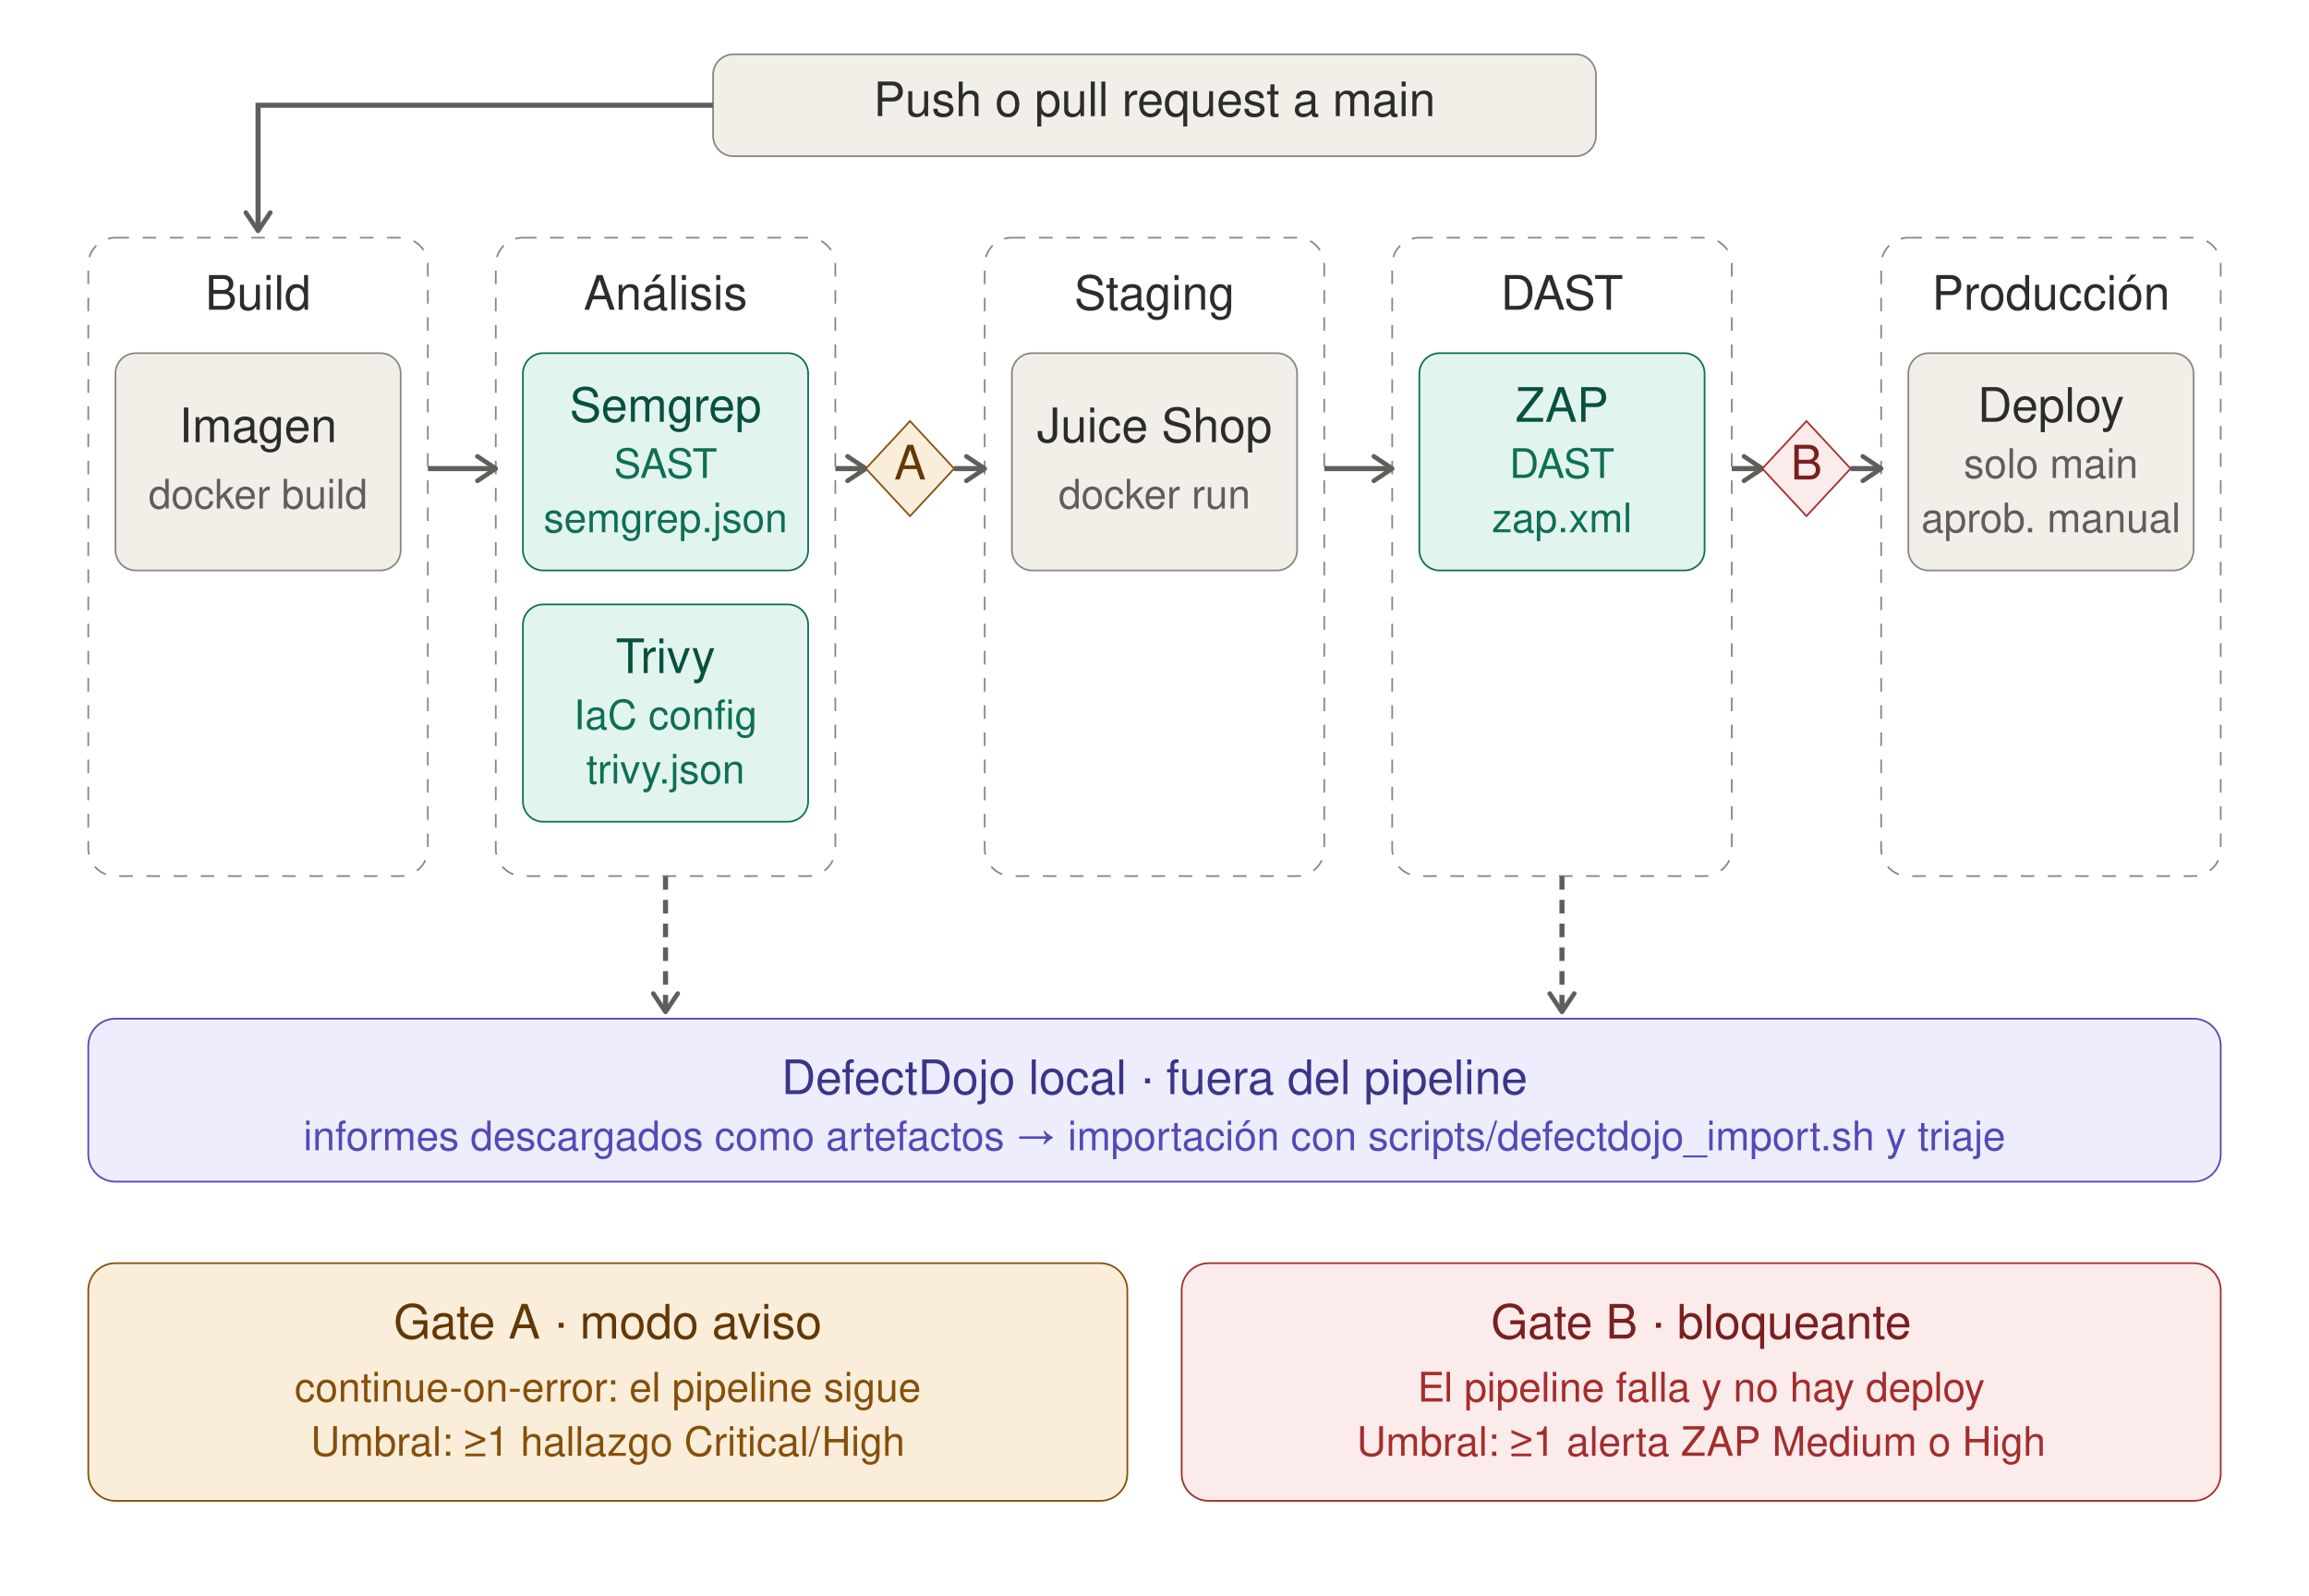
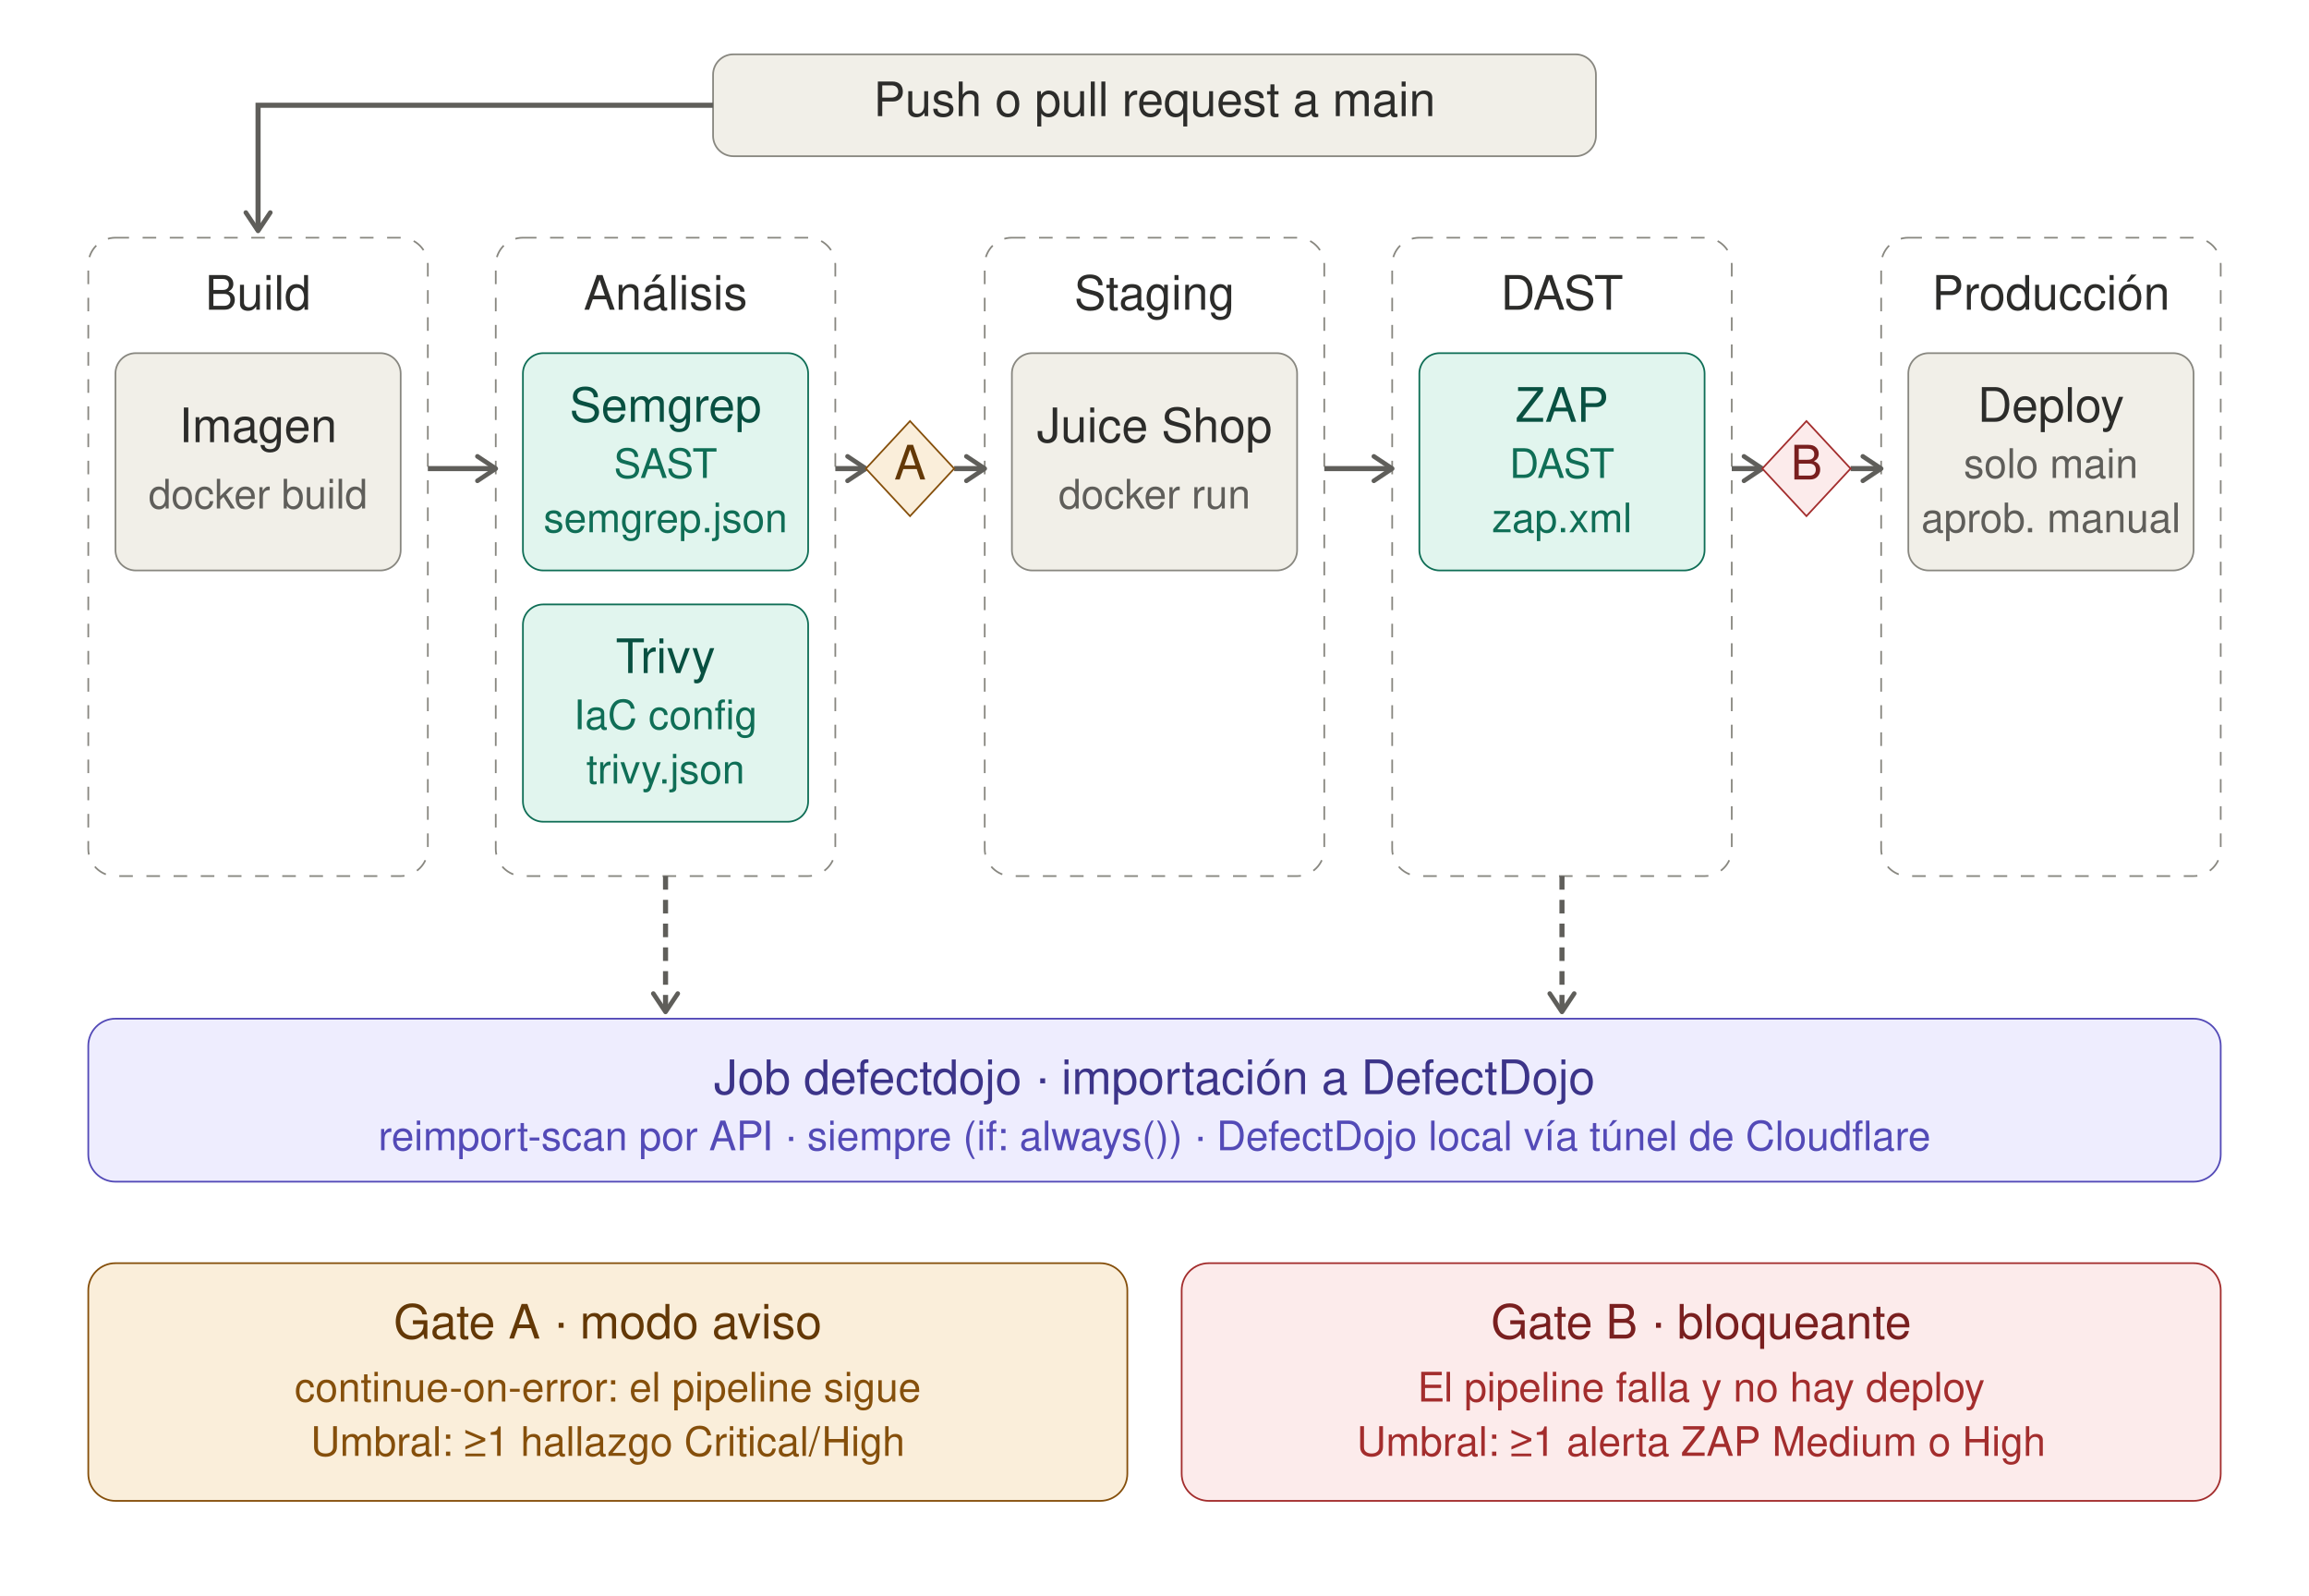
<svg xmlns="http://www.w3.org/2000/svg" width="1360" height="940" viewBox="0 0 680 470" role="img">
  <style>
text{font-family:-apple-system,"Segoe UI",Helvetica,Arial,sans-serif}
.t{font-size:14px;fill:#2C2C2A}
.ts{font-size:12px;fill:#5F5E5A}
.th{font-size:14px;font-weight:500;fill:#2C2C2A}
rect.box,g.box&gt;rect{fill:#F1EFE8;stroke:#888780}
.cont{fill:none;stroke:#888780}
.arr{stroke:#5F5E5A;stroke-width:1.5;fill:none}
.c-teal&gt;rect,.c-teal&gt;polygon{fill:#E1F5EE;stroke:#0F6E56}.c-teal .th{fill:#085041}.c-teal .ts{fill:#0F6E56}
.c-amber&gt;rect,.c-amber&gt;polygon{fill:#FAEEDA;stroke:#854F0B}.c-amber .th{fill:#633806}.c-amber .ts{fill:#854F0B}
.c-red&gt;rect,.c-red&gt;polygon{fill:#FCEBEB;stroke:#A32D2D}.c-red .th{fill:#791F1F}.c-red .ts{fill:#A32D2D}
.c-purple&gt;rect,.c-purple&gt;polygon{fill:#EEEDFE;stroke:#534AB7}.c-purple .th{fill:#3C3489}.c-purple .ts{fill:#534AB7}
</style>
  <defs>
    <marker id="arrow" viewBox="0 0 10 10" refX="8" refY="5" markerWidth="6" markerHeight="6" orient="auto-start-reverse">
      <path d="M2 1L8 5L2 9" fill="none" stroke="#5F5E5A" stroke-width="1.5" stroke-linecap="round" stroke-linejoin="round" />
    </marker>
  </defs>
  <rect width="680" height="470" fill="#FFFFFF" />
  <rect class="box" x="210" y="16" width="260" height="30" rx="6" stroke-width="0.5" />
  <text class="t" x="340" y="31" text-anchor="middle" dominant-baseline="central">Push o pull request a main</text>
  <path d="M210 31 H76 V68" class="arr" fill="none" marker-end="url(#arrow)" />
  <rect class="cont" x="26" y="70" width="100" height="188" rx="8" stroke-width="0.5" stroke-dasharray="4 4" />
  <rect class="cont" x="146" y="70" width="100" height="188" rx="8" stroke-width="0.5" stroke-dasharray="4 4" />
  <rect class="cont" x="290" y="70" width="100" height="188" rx="8" stroke-width="0.5" stroke-dasharray="4 4" />
  <rect class="cont" x="410" y="70" width="100" height="188" rx="8" stroke-width="0.5" stroke-dasharray="4 4" />
  <rect class="cont" x="554" y="70" width="100" height="188" rx="8" stroke-width="0.5" stroke-dasharray="4 4" />
  <text class="th" x="76" y="88" text-anchor="middle" dominant-baseline="central">Build</text>
  <text class="th" x="196" y="88" text-anchor="middle" dominant-baseline="central">Análisis</text>
  <text class="th" x="340" y="88" text-anchor="middle" dominant-baseline="central">Staging</text>
  <text class="th" x="460" y="88" text-anchor="middle" dominant-baseline="central">DAST</text>
  <text class="th" x="604" y="88" text-anchor="middle" dominant-baseline="central">Producción</text>
  <g class="box">
    <rect x="34" y="104" width="84" height="64" rx="6" stroke-width="0.5" />
    <text class="th" x="76" y="127" text-anchor="middle" dominant-baseline="central">Imagen</text>
    <text class="ts" x="76" y="147" text-anchor="middle" dominant-baseline="central">docker build</text>
  </g>
  <g class="c-teal">
    <rect x="154" y="104" width="84" height="64" rx="6" stroke-width="0.5" />
    <text class="th" x="196" y="121" text-anchor="middle" dominant-baseline="central">Semgrep</text>
    <text class="ts" x="196" y="138" text-anchor="middle" dominant-baseline="central">SAST</text>
    <text class="ts" x="196" y="154" text-anchor="middle" dominant-baseline="central">semgrep.json</text>
  </g>
  <g class="c-teal">
    <rect x="154" y="178" width="84" height="64" rx="6" stroke-width="0.5" />
    <text class="th" x="196" y="195" text-anchor="middle" dominant-baseline="central">Trivy</text>
    <text class="ts" x="196" y="212" text-anchor="middle" dominant-baseline="central">IaC config</text>
    <text class="ts" x="196" y="228" text-anchor="middle" dominant-baseline="central">trivy.json</text>
  </g>
  <g class="box">
    <rect x="298" y="104" width="84" height="64" rx="6" stroke-width="0.5" />
    <text class="th" x="340" y="127" text-anchor="middle" dominant-baseline="central">Juice Shop</text>
    <text class="ts" x="340" y="147" text-anchor="middle" dominant-baseline="central">docker run</text>
  </g>
  <g class="c-teal">
    <rect x="418" y="104" width="84" height="64" rx="6" stroke-width="0.5" />
    <text class="th" x="460" y="121" text-anchor="middle" dominant-baseline="central">ZAP</text>
    <text class="ts" x="460" y="138" text-anchor="middle" dominant-baseline="central">DAST</text>
    <text class="ts" x="460" y="154" text-anchor="middle" dominant-baseline="central">zap.xml</text>
  </g>
  <g class="box">
    <rect x="562" y="104" width="84" height="64" rx="6" stroke-width="0.5" />
    <text class="th" x="604" y="121" text-anchor="middle" dominant-baseline="central">Deploy</text>
    <text class="ts" x="604" y="138" text-anchor="middle" dominant-baseline="central">solo main</text>
    <text class="ts" x="604" y="154" text-anchor="middle" dominant-baseline="central">aprob. manual</text>
  </g>
  <line x1="126" y1="138" x2="146" y2="138" class="arr" marker-end="url(#arrow)" />
  <line x1="246" y1="138" x2="255" y2="138" class="arr" marker-end="url(#arrow)" />
  <line x1="281" y1="138" x2="290" y2="138" class="arr" marker-end="url(#arrow)" />
  <line x1="390" y1="138" x2="410" y2="138" class="arr" marker-end="url(#arrow)" />
  <line x1="510" y1="138" x2="519" y2="138" class="arr" marker-end="url(#arrow)" />
  <line x1="545" y1="138" x2="554" y2="138" class="arr" marker-end="url(#arrow)" />
  <g class="c-amber">
    <polygon points="268,124 281,138 268,152 255,138" stroke-width="0.5" />
    <text class="th" x="268" y="138" text-anchor="middle" dominant-baseline="central">A</text>
  </g>
  <g class="c-red">
    <polygon points="532,124 545,138 532,152 519,138" stroke-width="0.5" />
    <text class="th" x="532" y="138" text-anchor="middle" dominant-baseline="central">B</text>
  </g>
  <line x1="196" y1="258" x2="196" y2="298" class="arr" stroke-dasharray="4 3" marker-end="url(#arrow)" />
  <line x1="460" y1="258" x2="460" y2="298" class="arr" stroke-dasharray="4 3" marker-end="url(#arrow)" />
  <g class="c-purple">
    <rect x="26" y="300" width="628" height="48" rx="8" stroke-width="0.5" />
-     <text class="th" x="340" y="319" text-anchor="middle" dominant-baseline="central">DefectDojo local · fuera del pipeline</text>
-     <text class="ts" x="340" y="336" text-anchor="middle" dominant-baseline="central">informes descargados como artefactos → importación con scripts/defectdojo_import.sh y triaje</text>
+     <text class="th" x="340" y="319" text-anchor="middle" dominant-baseline="central">Job defectdojo · importación a DefectDojo</text>
+     <text class="ts" x="340" y="336" text-anchor="middle" dominant-baseline="central">reimport-scan por API · siempre (if: always()) · DefectDojo local vía túnel de Cloudflare</text>
  </g>
  <g class="c-amber">
    <rect x="26" y="372" width="306" height="70" rx="8" stroke-width="0.5" />
    <text class="th" x="179" y="391" text-anchor="middle" dominant-baseline="central">Gate A · modo aviso</text>
    <text class="ts" x="179" y="410" text-anchor="middle" dominant-baseline="central">continue-on-error: el pipeline sigue</text>
    <text class="ts" x="179" y="426" text-anchor="middle" dominant-baseline="central">Umbral: ≥1 hallazgo Critical/High</text>
  </g>
  <g class="c-red">
    <rect x="348" y="372" width="306" height="70" rx="8" stroke-width="0.5" />
    <text class="th" x="501" y="391" text-anchor="middle" dominant-baseline="central">Gate B · bloqueante</text>
    <text class="ts" x="501" y="410" text-anchor="middle" dominant-baseline="central">El pipeline falla y no hay deploy</text>
    <text class="ts" x="501" y="426" text-anchor="middle" dominant-baseline="central">Umbral: ≥1 alerta ZAP Medium o High</text>
  </g>
</svg>
